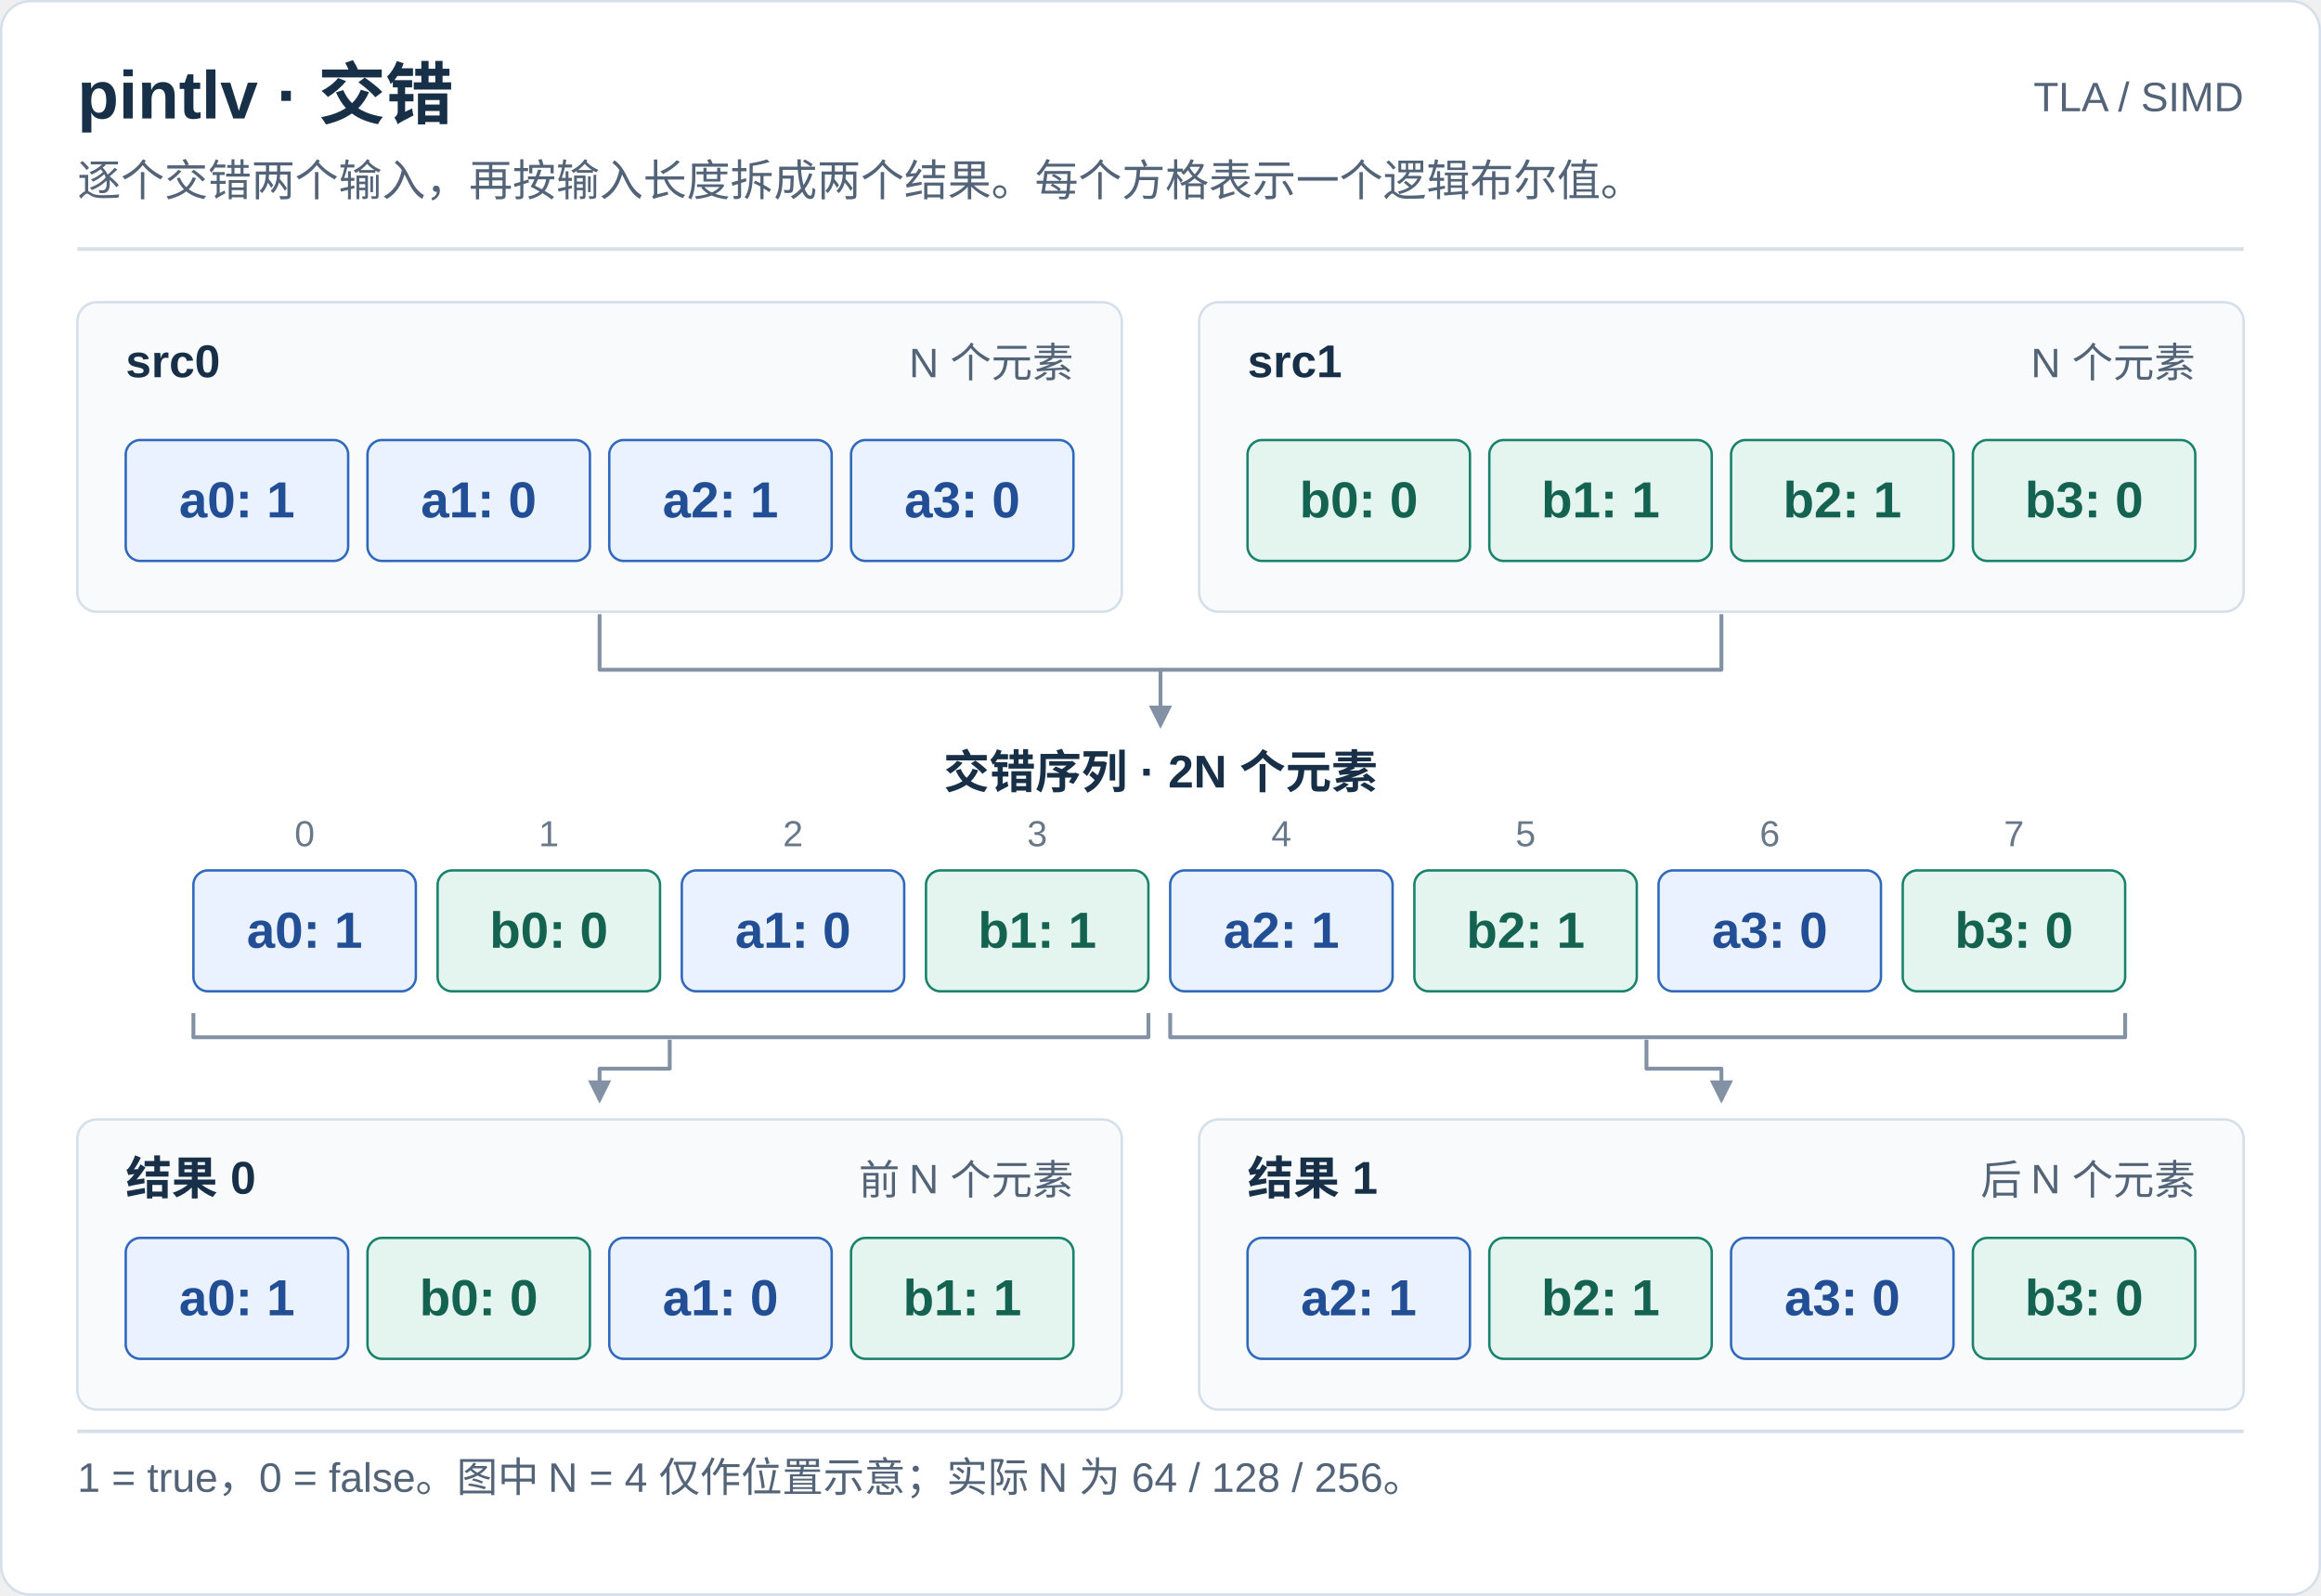
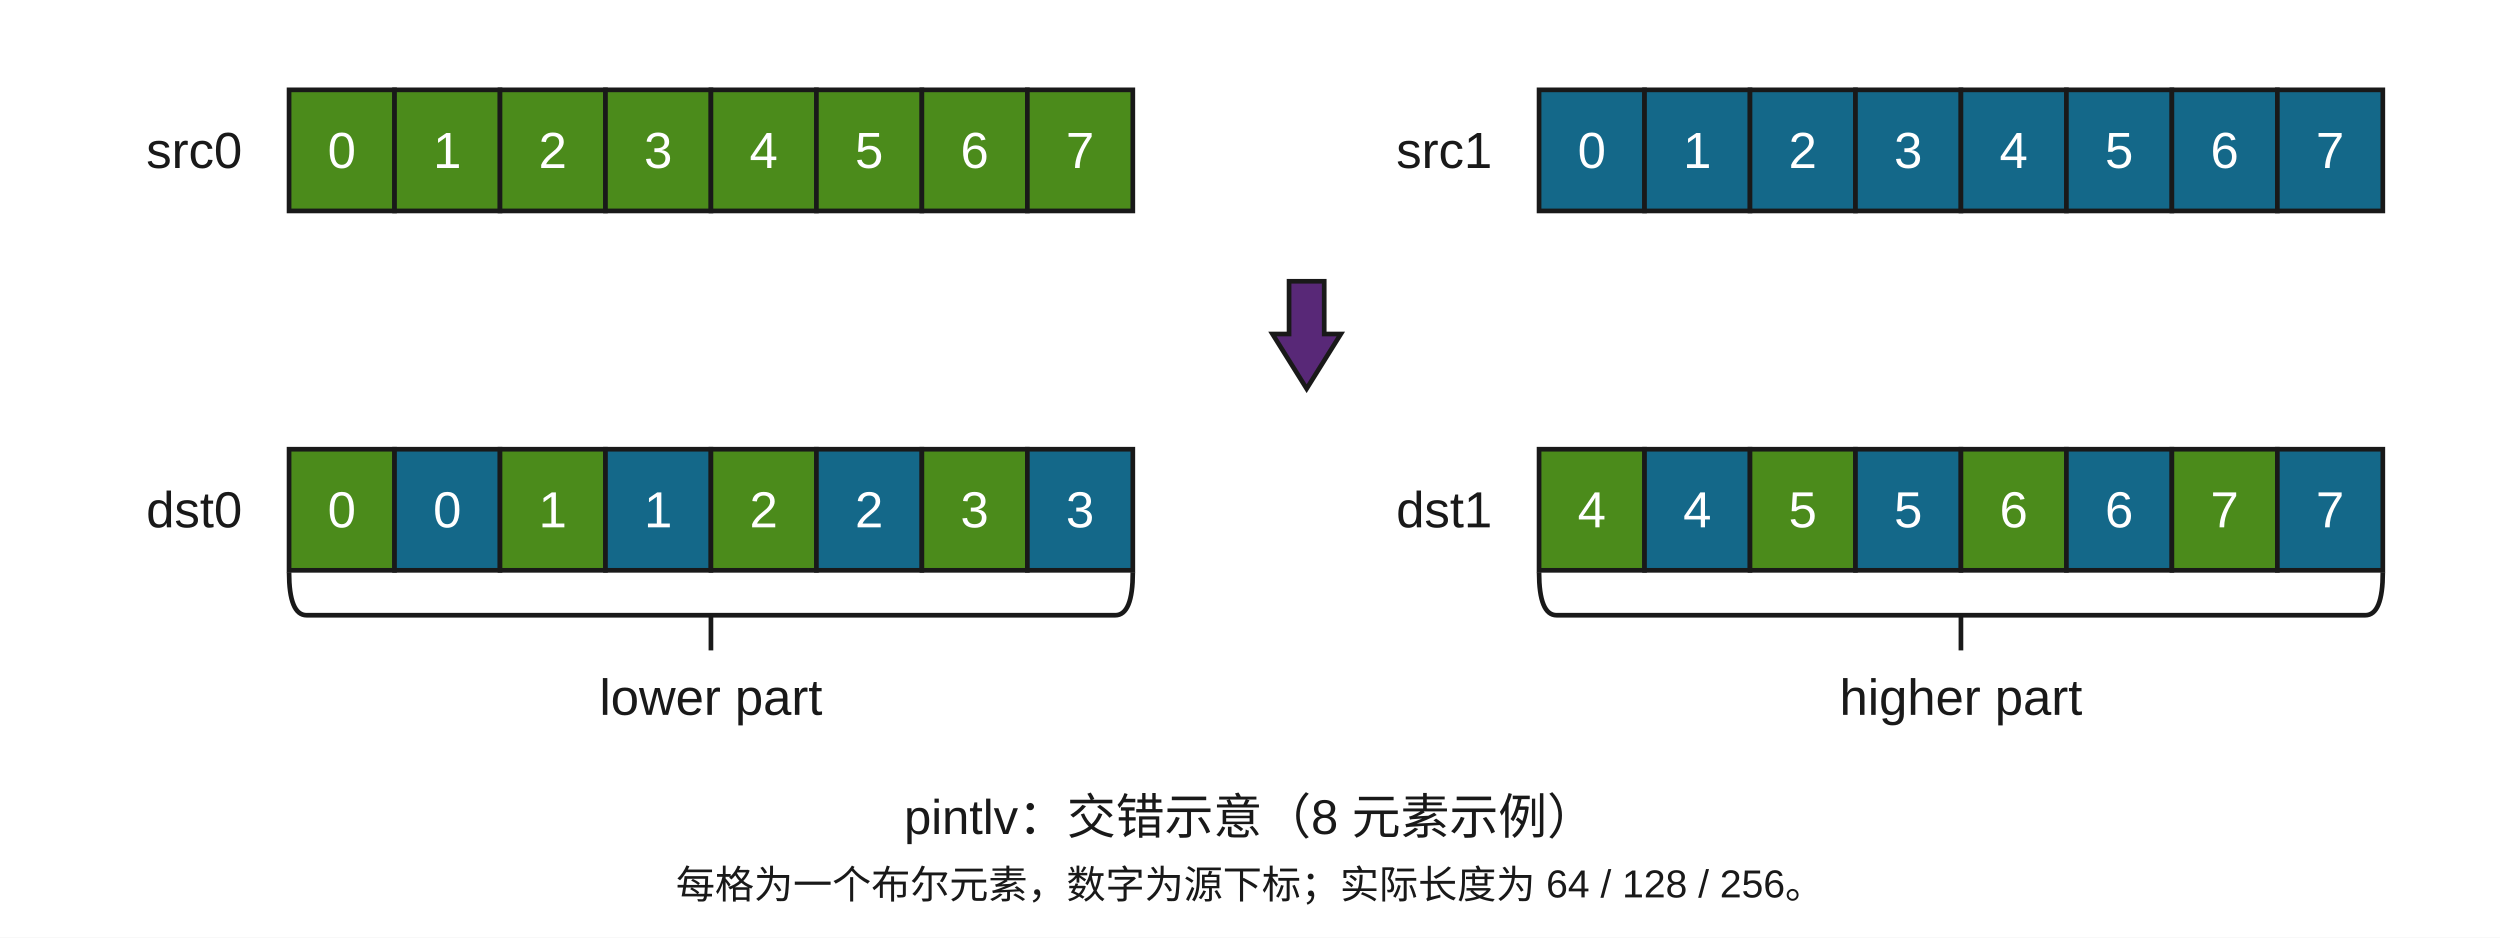
- <svg xmlns="http://www.w3.org/2000/svg" width="960" height="660" viewBox="0 0 960 660" role="img" aria-labelledby="title desc">
-   <defs>
-     <marker id="arrow" viewBox="0 0 10 10" refX="8.5" refY="5" markerWidth="6" markerHeight="6" orient="auto-start-reverse">
-       <path d="M 0 0 L 10 5 L 0 10 Z" fill="#8292A4" />
-     </marker>
-   </defs>
+ <svg xmlns="http://www.w3.org/2000/svg" width="1280" height="480" viewBox="0 0 1280 480" role="img" aria-labelledby="title desc">
  <style>
-     text { font-family: Arial, "Hiragino Sans GB", "Microsoft YaHei", "Noto Sans CJK SC", sans-serif; fill: #183047; }
-     .title { font-size: 28px; font-weight: 700; }
-     .subtitle { font-size: 18px; fill: #536478; }
-     .label { font-size: 19px; font-weight: 600; }
-     .small { font-size: 17px; fill: #536478; }
-     .index { font-size: 15px; fill: #697889; }
-     .cell { font-size: 21px; font-weight: 600; }
+     text { font-family: Arial, "Hiragino Sans GB", "Microsoft YaHei", "Noto Sans CJK SC", sans-serif; fill: #191919; font-size: 26px; }
+     .value { fill: #FFFFFF; }
+     .note { font-size: 20px; }
+     .index { font-size: 18px; }
+     .caption { font-size: 25px; }
  </style>
-   <rect x="0.5" y="0.5" width="959" height="659" rx="12" fill="#FFFFFF" stroke="#D5DFE9" />
-   <text x="32" y="49" class="title">pintlv · 交错</text>
-   <text x="928" y="46" class="small" text-anchor="end">TLA / SIMD</text>
-   <text x="32" y="81" class="subtitle">逐个交错两个输入，再按输入长度拆成两个结果。每个方格表示一个逻辑布尔值。</text>
-   <line x1="32" y1="103" x2="928" y2="103" stroke="#D5DFE9" stroke-width="1.5" />
-   <rect x="32" y="125" width="432" height="128" rx="8" fill="#F8FAFC" stroke="#D5DFE9" />
-   <text x="52" y="156" class="label">src0</text>
-   <text x="444" y="156" class="small" text-anchor="end">N 个元素</text>
-   <rect x="52" y="182" width="92" height="50" rx="6" fill="#EAF1FF" stroke="#3068BC" />
-   <text x="98.0" y="214.0" class="cell" text-anchor="middle" style="fill:#214E94">a0: 1</text>
-   <rect x="152" y="182" width="92" height="50" rx="6" fill="#EAF1FF" stroke="#3068BC" />
-   <text x="198.0" y="214.0" class="cell" text-anchor="middle" style="fill:#214E94">a1: 0</text>
-   <rect x="252" y="182" width="92" height="50" rx="6" fill="#EAF1FF" stroke="#3068BC" />
-   <text x="298.0" y="214.0" class="cell" text-anchor="middle" style="fill:#214E94">a2: 1</text>
-   <rect x="352" y="182" width="92" height="50" rx="6" fill="#EAF1FF" stroke="#3068BC" />
-   <text x="398.0" y="214.0" class="cell" text-anchor="middle" style="fill:#214E94">a3: 0</text>
-   <rect x="496" y="125" width="432" height="128" rx="8" fill="#F8FAFC" stroke="#D5DFE9" />
-   <text x="516" y="156" class="label">src1</text>
-   <text x="908" y="156" class="small" text-anchor="end">N 个元素</text>
-   <rect x="516" y="182" width="92" height="50" rx="6" fill="#E4F4EE" stroke="#19826B" />
-   <text x="562.0" y="214.0" class="cell" text-anchor="middle" style="fill:#146350">b0: 0</text>
-   <rect x="616" y="182" width="92" height="50" rx="6" fill="#E4F4EE" stroke="#19826B" />
-   <text x="662.0" y="214.0" class="cell" text-anchor="middle" style="fill:#146350">b1: 1</text>
-   <rect x="716" y="182" width="92" height="50" rx="6" fill="#E4F4EE" stroke="#19826B" />
-   <text x="762.0" y="214.0" class="cell" text-anchor="middle" style="fill:#146350">b2: 1</text>
-   <rect x="816" y="182" width="92" height="50" rx="6" fill="#E4F4EE" stroke="#19826B" />
-   <text x="862.0" y="214.0" class="cell" text-anchor="middle" style="fill:#146350">b3: 0</text>
-   <path d="M 248 254 V 277 H 480 V 300" fill="none" stroke="#8292A4" stroke-width="1.6" stroke-linejoin="round" marker-end="url(#arrow)" />
-   <path d="M 712 254 V 277 H 480" fill="none" stroke="#8292A4" stroke-width="1.6" stroke-linejoin="round" />
-   <text x="480" y="326" class="label" text-anchor="middle">交错序列 · 2N 个元素</text>
-   <rect x="80" y="360" width="92" height="50" rx="6" fill="#EAF1FF" stroke="#3068BC" />
-   <text x="126.0" y="392.0" class="cell" text-anchor="middle" style="fill:#214E94">a0: 1</text>
-   <text x="126.0" y="350" class="index" text-anchor="middle">0</text>
-   <rect x="181" y="360" width="92" height="50" rx="6" fill="#E4F4EE" stroke="#19826B" />
-   <text x="227.0" y="392.0" class="cell" text-anchor="middle" style="fill:#146350">b0: 0</text>
-   <text x="227.0" y="350" class="index" text-anchor="middle">1</text>
-   <rect x="282" y="360" width="92" height="50" rx="6" fill="#EAF1FF" stroke="#3068BC" />
-   <text x="328.0" y="392.0" class="cell" text-anchor="middle" style="fill:#214E94">a1: 0</text>
-   <text x="328.0" y="350" class="index" text-anchor="middle">2</text>
-   <rect x="383" y="360" width="92" height="50" rx="6" fill="#E4F4EE" stroke="#19826B" />
-   <text x="429.0" y="392.0" class="cell" text-anchor="middle" style="fill:#146350">b1: 1</text>
-   <text x="429.0" y="350" class="index" text-anchor="middle">3</text>
-   <rect x="484" y="360" width="92" height="50" rx="6" fill="#EAF1FF" stroke="#3068BC" />
-   <text x="530.0" y="392.0" class="cell" text-anchor="middle" style="fill:#214E94">a2: 1</text>
-   <text x="530.0" y="350" class="index" text-anchor="middle">4</text>
-   <rect x="585" y="360" width="92" height="50" rx="6" fill="#E4F4EE" stroke="#19826B" />
-   <text x="631.0" y="392.0" class="cell" text-anchor="middle" style="fill:#146350">b2: 1</text>
-   <text x="631.0" y="350" class="index" text-anchor="middle">5</text>
-   <rect x="686" y="360" width="92" height="50" rx="6" fill="#EAF1FF" stroke="#3068BC" />
-   <text x="732.0" y="392.0" class="cell" text-anchor="middle" style="fill:#214E94">a3: 0</text>
-   <text x="732.0" y="350" class="index" text-anchor="middle">6</text>
-   <rect x="787" y="360" width="92" height="50" rx="6" fill="#E4F4EE" stroke="#19826B" />
-   <text x="833.0" y="392.0" class="cell" text-anchor="middle" style="fill:#146350">b3: 0</text>
-   <text x="833.0" y="350" class="index" text-anchor="middle">7</text>
-   <path d="M 80 419 V 429 H 475 V 419" fill="none" stroke="#8292A4" stroke-width="1.6" stroke-linejoin="round" />
-   <path d="M 484 419 V 429 H 879 V 419" fill="none" stroke="#8292A4" stroke-width="1.6" stroke-linejoin="round" />
-   <path d="M 277 430 V 442 H 248 V 455" fill="none" stroke="#8292A4" stroke-width="1.6" stroke-linejoin="round" marker-end="url(#arrow)" />
-   <path d="M 681 430 V 442 H 712 V 455" fill="none" stroke="#8292A4" stroke-width="1.6" stroke-linejoin="round" marker-end="url(#arrow)" />
-   <rect x="32" y="463" width="432" height="120" rx="8" fill="#F8FAFC" stroke="#D5DFE9" />
-   <text x="52" y="494" class="label">结果 0</text>
-   <text x="444" y="494" class="small" text-anchor="end">前 N 个元素</text>
-   <rect x="52" y="512" width="92" height="50" rx="6" fill="#EAF1FF" stroke="#3068BC" />
-   <text x="98.0" y="544.0" class="cell" text-anchor="middle" style="fill:#214E94">a0: 1</text>
-   <rect x="152" y="512" width="92" height="50" rx="6" fill="#E4F4EE" stroke="#19826B" />
-   <text x="198.0" y="544.0" class="cell" text-anchor="middle" style="fill:#146350">b0: 0</text>
-   <rect x="252" y="512" width="92" height="50" rx="6" fill="#EAF1FF" stroke="#3068BC" />
-   <text x="298.0" y="544.0" class="cell" text-anchor="middle" style="fill:#214E94">a1: 0</text>
-   <rect x="352" y="512" width="92" height="50" rx="6" fill="#E4F4EE" stroke="#19826B" />
-   <text x="398.0" y="544.0" class="cell" text-anchor="middle" style="fill:#146350">b1: 1</text>
-   <rect x="496" y="463" width="432" height="120" rx="8" fill="#F8FAFC" stroke="#D5DFE9" />
-   <text x="516" y="494" class="label">结果 1</text>
-   <text x="908" y="494" class="small" text-anchor="end">后 N 个元素</text>
-   <rect x="516" y="512" width="92" height="50" rx="6" fill="#EAF1FF" stroke="#3068BC" />
-   <text x="562.0" y="544.0" class="cell" text-anchor="middle" style="fill:#214E94">a2: 1</text>
-   <rect x="616" y="512" width="92" height="50" rx="6" fill="#E4F4EE" stroke="#19826B" />
-   <text x="662.0" y="544.0" class="cell" text-anchor="middle" style="fill:#146350">b2: 1</text>
-   <rect x="716" y="512" width="92" height="50" rx="6" fill="#EAF1FF" stroke="#3068BC" />
-   <text x="762.0" y="544.0" class="cell" text-anchor="middle" style="fill:#214E94">a3: 0</text>
-   <rect x="816" y="512" width="92" height="50" rx="6" fill="#E4F4EE" stroke="#19826B" />
-   <text x="862.0" y="544.0" class="cell" text-anchor="middle" style="fill:#146350">b3: 0</text>
-   <line x1="32" y1="592" x2="928" y2="592" stroke="#D5DFE9" stroke-width="1.5" />
-   <text x="32" y="617" class="small">1 = true，0 = false。图中 N = 4 仅作位置示意；实际 N 为 64 / 128 / 256。</text>
+   <rect width="1280" height="480" fill="#FFFFFF" />
+   <g id="src-0">
+     <rect x="148" y="46" width="54" height="62" fill="#4B8B1B" stroke="#191919" stroke-width="2.4" />
+     <text x="175" y="86" text-anchor="middle" class="value">0</text>
+     <rect x="202" y="46" width="54" height="62" fill="#4B8B1B" stroke="#191919" stroke-width="2.4" />
+     <text x="229" y="86" text-anchor="middle" class="value">1</text>
+     <rect x="256" y="46" width="54" height="62" fill="#4B8B1B" stroke="#191919" stroke-width="2.4" />
+     <text x="283" y="86" text-anchor="middle" class="value">2</text>
+     <rect x="310" y="46" width="54" height="62" fill="#4B8B1B" stroke="#191919" stroke-width="2.4" />
+     <text x="337" y="86" text-anchor="middle" class="value">3</text>
+     <rect x="364" y="46" width="54" height="62" fill="#4B8B1B" stroke="#191919" stroke-width="2.4" />
+     <text x="391" y="86" text-anchor="middle" class="value">4</text>
+     <rect x="418" y="46" width="54" height="62" fill="#4B8B1B" stroke="#191919" stroke-width="2.4" />
+     <text x="445" y="86" text-anchor="middle" class="value">5</text>
+     <rect x="472" y="46" width="54" height="62" fill="#4B8B1B" stroke="#191919" stroke-width="2.4" />
+     <text x="499" y="86" text-anchor="middle" class="value">6</text>
+     <rect x="526" y="46" width="54" height="62" fill="#4B8B1B" stroke="#191919" stroke-width="2.4" />
+     <text x="553" y="86" text-anchor="middle" class="value">7</text>
+   </g>
+   <text x="124" y="86" text-anchor="end">src0</text>
+   <g id="src-1">
+     <rect x="788" y="46" width="54" height="62" fill="#146889" stroke="#191919" stroke-width="2.4" />
+     <text x="815" y="86" text-anchor="middle" class="value">0</text>
+     <rect x="842" y="46" width="54" height="62" fill="#146889" stroke="#191919" stroke-width="2.4" />
+     <text x="869" y="86" text-anchor="middle" class="value">1</text>
+     <rect x="896" y="46" width="54" height="62" fill="#146889" stroke="#191919" stroke-width="2.4" />
+     <text x="923" y="86" text-anchor="middle" class="value">2</text>
+     <rect x="950" y="46" width="54" height="62" fill="#146889" stroke="#191919" stroke-width="2.4" />
+     <text x="977" y="86" text-anchor="middle" class="value">3</text>
+     <rect x="1004" y="46" width="54" height="62" fill="#146889" stroke="#191919" stroke-width="2.4" />
+     <text x="1031" y="86" text-anchor="middle" class="value">4</text>
+     <rect x="1058" y="46" width="54" height="62" fill="#146889" stroke="#191919" stroke-width="2.4" />
+     <text x="1085" y="86" text-anchor="middle" class="value">5</text>
+     <rect x="1112" y="46" width="54" height="62" fill="#146889" stroke="#191919" stroke-width="2.4" />
+     <text x="1139" y="86" text-anchor="middle" class="value">6</text>
+     <rect x="1166" y="46" width="54" height="62" fill="#146889" stroke="#191919" stroke-width="2.4" />
+     <text x="1193" y="86" text-anchor="middle" class="value">7</text>
+   </g>
+   <text x="764" y="86" text-anchor="end">src1</text>
+   <polygon points="660,144 678,144 678,171 686.5,171 669,199 651.5,171 660,171" fill="#582877" stroke="#191919" stroke-width="2.4" />
+   <g id="dst-0">
+     <rect x="148" y="230" width="54" height="62" fill="#4B8B1B" stroke="#191919" stroke-width="2.4" />
+     <text x="175" y="270" text-anchor="middle" class="value">0</text>
+     <rect x="202" y="230" width="54" height="62" fill="#146889" stroke="#191919" stroke-width="2.4" />
+     <text x="229" y="270" text-anchor="middle" class="value">0</text>
+     <rect x="256" y="230" width="54" height="62" fill="#4B8B1B" stroke="#191919" stroke-width="2.4" />
+     <text x="283" y="270" text-anchor="middle" class="value">1</text>
+     <rect x="310" y="230" width="54" height="62" fill="#146889" stroke="#191919" stroke-width="2.4" />
+     <text x="337" y="270" text-anchor="middle" class="value">1</text>
+     <rect x="364" y="230" width="54" height="62" fill="#4B8B1B" stroke="#191919" stroke-width="2.4" />
+     <text x="391" y="270" text-anchor="middle" class="value">2</text>
+     <rect x="418" y="230" width="54" height="62" fill="#146889" stroke="#191919" stroke-width="2.4" />
+     <text x="445" y="270" text-anchor="middle" class="value">2</text>
+     <rect x="472" y="230" width="54" height="62" fill="#4B8B1B" stroke="#191919" stroke-width="2.4" />
+     <text x="499" y="270" text-anchor="middle" class="value">3</text>
+     <rect x="526" y="230" width="54" height="62" fill="#146889" stroke="#191919" stroke-width="2.4" />
+     <text x="553" y="270" text-anchor="middle" class="value">3</text>
+   </g>
+   <text x="124" y="270" text-anchor="end">dst0</text>
+   <path d="M 148 293 Q 148 315 157 315 H 571 Q 580 315 580 293 M 364 315 V 333" fill="none" stroke="#191919" stroke-width="2.4" />
+   <text x="364" y="366" text-anchor="middle">lower part</text>
+   <g id="dst-1">
+     <rect x="788" y="230" width="54" height="62" fill="#4B8B1B" stroke="#191919" stroke-width="2.4" />
+     <text x="815" y="270" text-anchor="middle" class="value">4</text>
+     <rect x="842" y="230" width="54" height="62" fill="#146889" stroke="#191919" stroke-width="2.4" />
+     <text x="869" y="270" text-anchor="middle" class="value">4</text>
+     <rect x="896" y="230" width="54" height="62" fill="#4B8B1B" stroke="#191919" stroke-width="2.4" />
+     <text x="923" y="270" text-anchor="middle" class="value">5</text>
+     <rect x="950" y="230" width="54" height="62" fill="#146889" stroke="#191919" stroke-width="2.4" />
+     <text x="977" y="270" text-anchor="middle" class="value">5</text>
+     <rect x="1004" y="230" width="54" height="62" fill="#4B8B1B" stroke="#191919" stroke-width="2.4" />
+     <text x="1031" y="270" text-anchor="middle" class="value">6</text>
+     <rect x="1058" y="230" width="54" height="62" fill="#146889" stroke="#191919" stroke-width="2.4" />
+     <text x="1085" y="270" text-anchor="middle" class="value">6</text>
+     <rect x="1112" y="230" width="54" height="62" fill="#4B8B1B" stroke="#191919" stroke-width="2.4" />
+     <text x="1139" y="270" text-anchor="middle" class="value">7</text>
+     <rect x="1166" y="230" width="54" height="62" fill="#146889" stroke="#191919" stroke-width="2.4" />
+     <text x="1193" y="270" text-anchor="middle" class="value">7</text>
+   </g>
+   <text x="764" y="270" text-anchor="end">dst1</text>
+   <path d="M 788 293 Q 788 315 797 315 H 1211 Q 1220 315 1220 293 M 1004 315 V 333" fill="none" stroke="#191919" stroke-width="2.4" />
+   <text x="1004" y="366" text-anchor="middle">higher part</text>
+   <text x="640" y="427" text-anchor="middle" class="caption">pintlv：交错示意（8 元素示例）</text>
+   <text x="640" y="460" text-anchor="middle" class="note">每格为一个布尔元素，数字为源下标；实际长度为 64 / 128 / 256。</text>
</svg>
